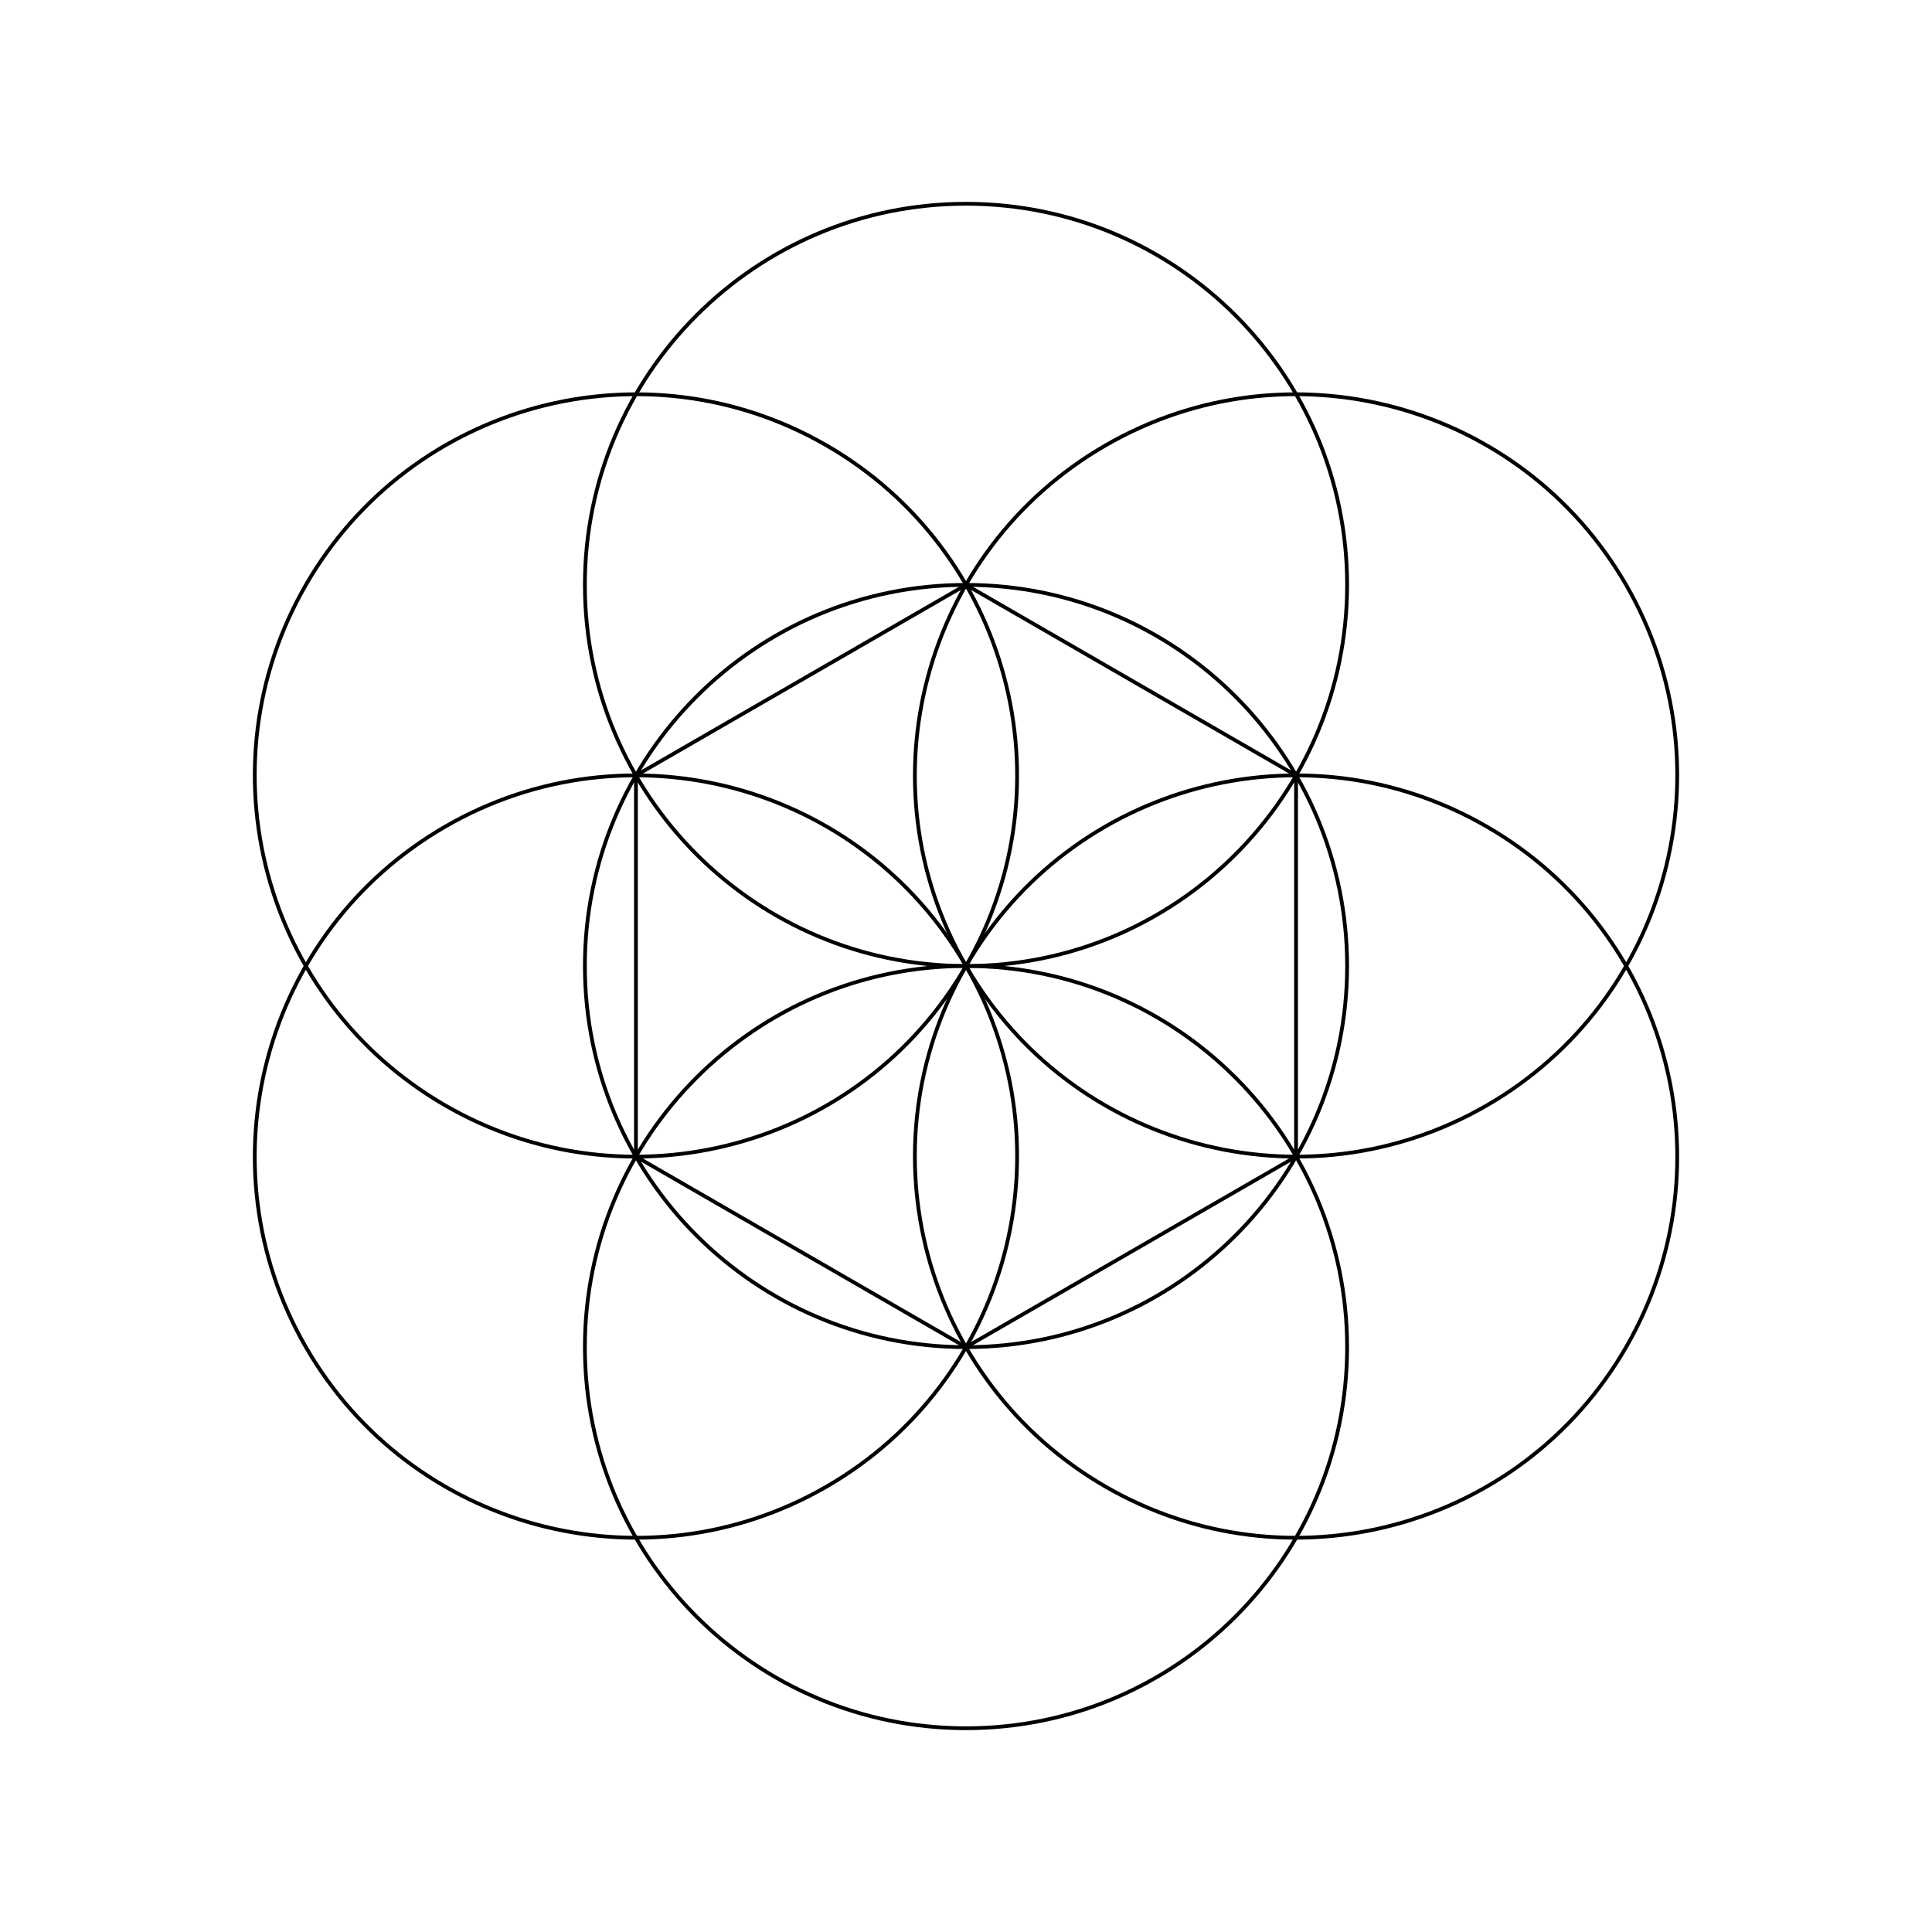
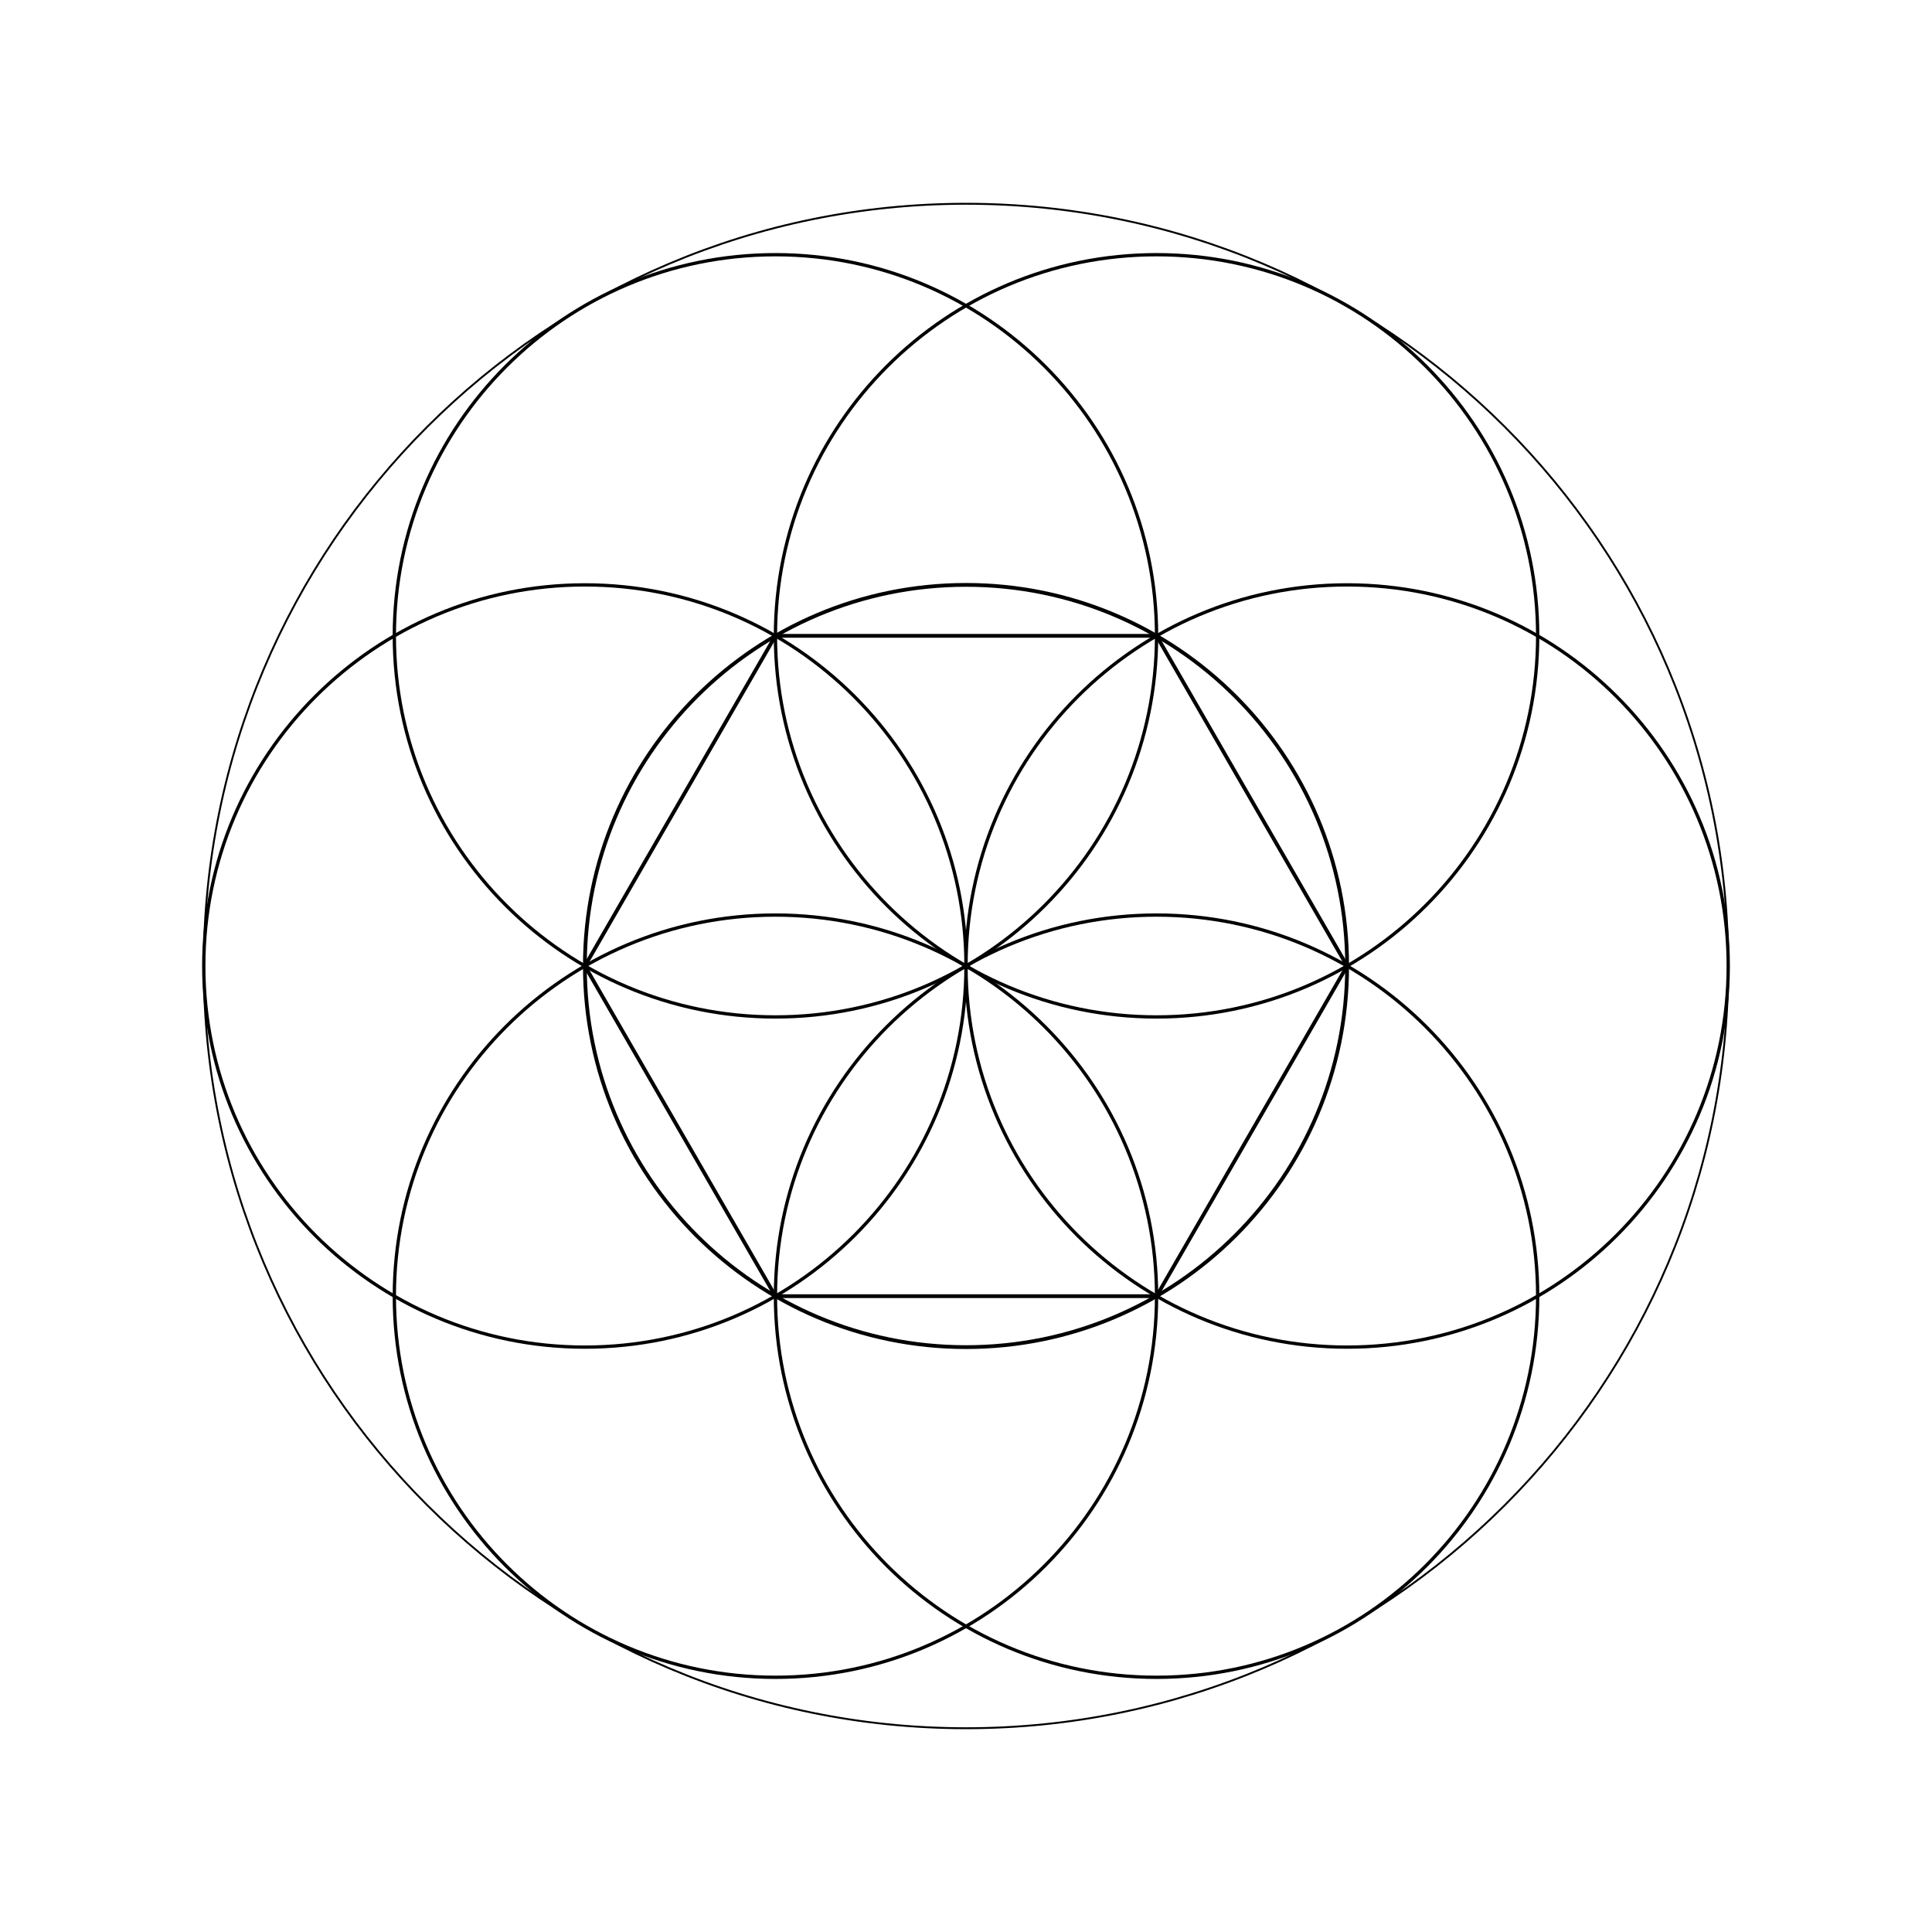
- <svg xmlns="http://www.w3.org/2000/svg" viewBox="0 0 4096 4096" fill="none" stroke="currentColor" stroke-width="8">
-   <circle cx="2048" cy="2048" r="808" />
-   <circle transform="rotate(0 2048 2048)" cx="2048" cy="1240" r="808" />
-   <circle transform="rotate(60 2048 2048)" cx="2048" cy="1240" r="808" />
-   <circle transform="rotate(120 2048 2048)" cx="2048" cy="1240" r="808" />
-   <circle transform="rotate(180 2048 2048)" cx="2048" cy="1240" r="808" />
-   <circle transform="rotate(240 2048 2048)" cx="2048" cy="1240" r="808" />
-   <circle transform="rotate(300 2048 2048)" cx="2048" cy="1240" r="808" />
-   <polygon points="2048,1240 2747.749,1644 2747.749,2452 2048,2856 1348.252,2452 1348.252,1644" />
+ <svg xmlns="http://www.w3.org/2000/svg" viewBox="0 0 4096 4096" fill="none" stroke="currentColor">
+   <circle cx="2048" cy="2048" r="808" stroke-width="8" />
+   <circle cx="2856" cy="2048" r="808" stroke-width="7" />
+   <circle cx="2452" cy="2748" r="808" stroke-width="7" />
+   <circle cx="1644" cy="2748" r="808" stroke-width="7" />
+   <circle cx="1240" cy="2048" r="808" stroke-width="7" />
+   <circle cx="1644" cy="1348" r="808" stroke-width="7" />
+   <circle cx="2452" cy="1348" r="808" stroke-width="7" />
+   <polygon points="2856,2048 2452,2748 1644,2748 1240,2048 1644,1348 2452,1348" stroke-width="8" />
+   <circle cx="2048" cy="2048" r="1616" stroke-width="4" />
</svg>
